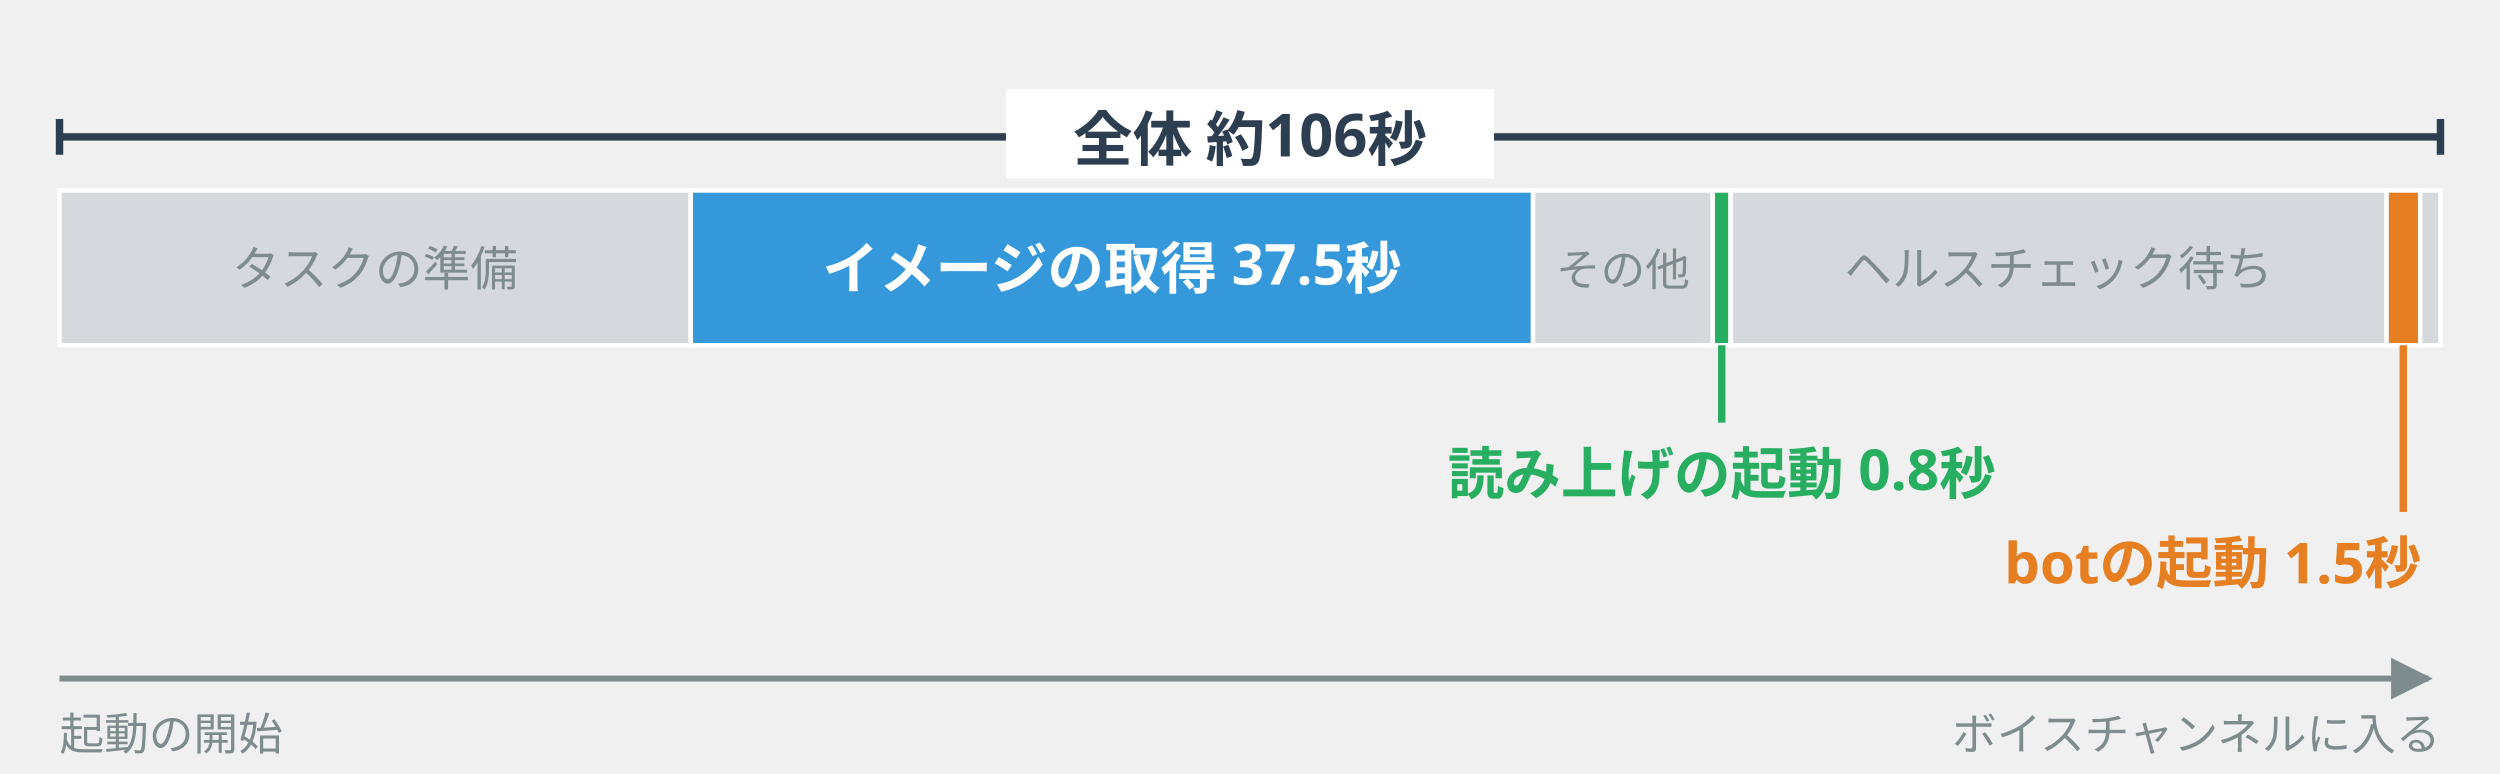
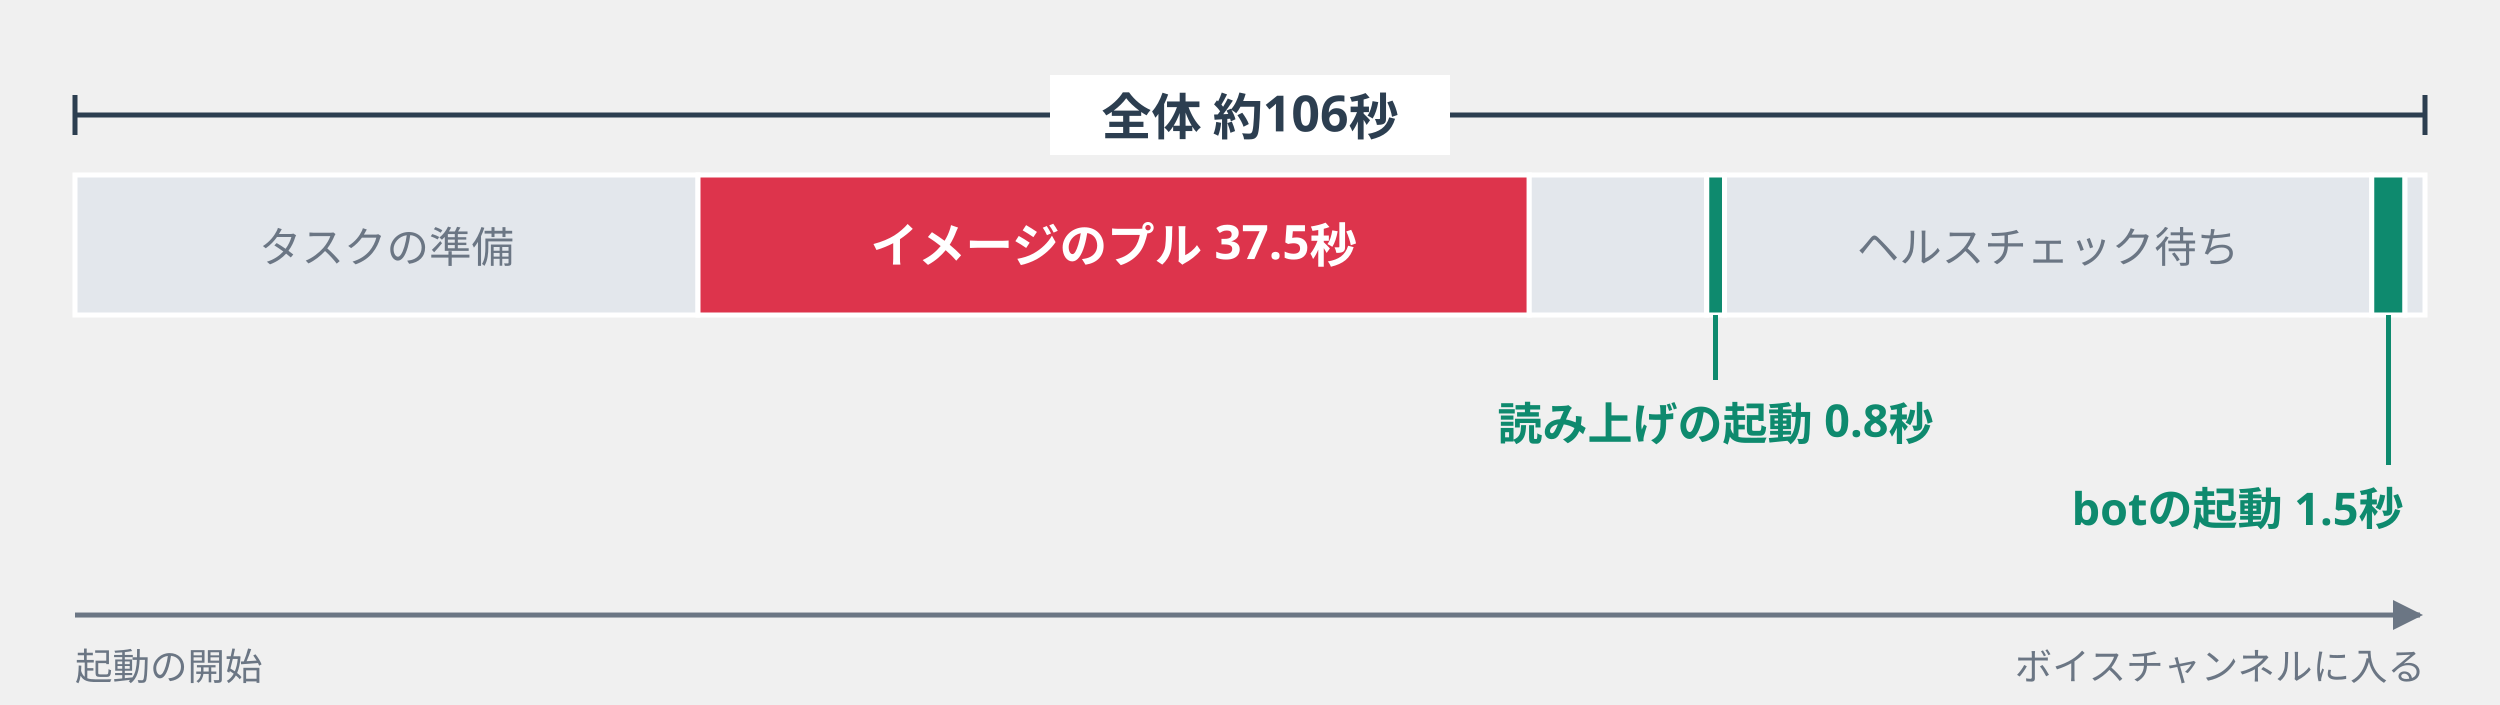
- <svg xmlns="http://www.w3.org/2000/svg" viewBox="0 0 840 260" font-family="'Noto Sans JP', 'Hiragino Sans', sans-serif">
+ <svg xmlns="http://www.w3.org/2000/svg" viewBox="0 0 1000 282" width="100%" font-family="'Noto Sans JP', 'Hiragino Sans', sans-serif">
  <defs>
-     <marker id="arr" viewBox="0 0 10 10" refX="9" refY="5" markerWidth="7" markerHeight="7" orient="auto">
+     <marker id="mInk" viewBox="0 0 10 10" refX="9" refY="5" markerWidth="6" markerHeight="6" orient="auto">
      <path d="M0,0 L10,5 L0,10 z" fill="#2c3e50" />
    </marker>
-     <marker id="arrb" viewBox="0 0 10 10" refX="9" refY="5" markerWidth="7" markerHeight="7" orient="auto">
-       <path d="M0,0 L10,5 L0,10 z" fill="#3498db" />
+     <marker id="mSub" viewBox="0 0 10 10" refX="9" refY="5" markerWidth="6" markerHeight="6" orient="auto">
+       <path d="M0,0 L10,5 L0,10 z" fill="#6b7684" />
    </marker>
-     <marker id="arrg" viewBox="0 0 10 10" refX="9" refY="5" markerWidth="7" markerHeight="7" orient="auto">
-       <path d="M0,0 L10,5 L0,10 z" fill="#27ae60" />
+     <marker id="mRed" viewBox="0 0 10 10" refX="9" refY="5" markerWidth="6" markerHeight="6" orient="auto">
+       <path d="M0,0 L10,5 L0,10 z" fill="#DD344C" />
    </marker>
-     <marker id="arrm" viewBox="0 0 10 10" refX="9" refY="5" markerWidth="7" markerHeight="7" orient="auto">
-       <path d="M0,0 L10,5 L0,10 z" fill="#7f8c8d" />
+     <marker id="mGreen" viewBox="0 0 10 10" refX="9" refY="5" markerWidth="6" markerHeight="6" orient="auto">
+       <path d="M0,0 L10,5 L0,10 z" fill="#0E8A6E" />
    </marker>
  </defs>
-   <path d="M20,40 L20,52 M20,46 L820,46 M820,40 L820,52" stroke="#2c3e50" stroke-width="2.5" fill="none" />
-   <rect x="338.0" y="30" width="164" height="30" fill="#fff" />
-   <text x="420.0" y="54.0" font-size="20" fill="#2c3e50" text-anchor="middle" font-weight="bold">全体 約106秒</text>
-   <rect x="20.0" y="64" width="212.1" height="52" fill="#d5d8dc" stroke="#fff" stroke-width="1.5" />
-   <text x="126.0" y="96.0" font-size="16" fill="#7f8c8d" text-anchor="middle">タスクの準備</text>
-   <rect x="232.1" y="64" width="283.0" height="52" fill="#3498db" stroke="#fff" stroke-width="1.5" />
-   <text x="373.6" y="97.0" font-size="19" fill="#fff" text-anchor="middle" font-weight="bold">イメージの取得 37.5秒</text>
-   <rect x="515.1" y="64" width="60.4" height="52" fill="#d5d8dc" stroke="#fff" stroke-width="1.5" />
-   <text x="545.3" y="96.0" font-size="15" fill="#7f8c8d" text-anchor="middle">その他</text>
-   <rect x="575.5" y="64" width="6.0" height="52" fill="#27ae60" stroke="#fff" stroke-width="1.5" />
-   <rect x="581.5" y="64" width="220.4" height="52" fill="#d5d8dc" stroke="#fff" stroke-width="1.5" />
-   <text x="691.7" y="96.0" font-size="16" fill="#7f8c8d" text-anchor="middle">ヘルスチェック待ち</text>
-   <rect x="801.9" y="64" width="11.3" height="52" fill="#e67e22" stroke="#fff" stroke-width="1.5" />
-   <rect x="813.2" y="64" width="6.8" height="52" fill="#d5d8dc" stroke="#fff" stroke-width="1.5" />
-   <path d="M578.5,116 L578.5,142" stroke="#27ae60" stroke-width="2.5" />
-   <text x="578.5" y="166.0" font-size="19" fill="#27ae60" text-anchor="middle" font-weight="bold">読み上げの起動 0.8秒</text>
-   <path d="M807.5,116 L807.5,172" stroke="#e67e22" stroke-width="2.5" />
-   <text x="813.5" y="196.0" font-size="19" fill="#e67e22" text-anchor="end" font-weight="bold">botの起動 1.5秒</text>
-   <path d="M20,228 L816,228" stroke="#7f8c8d" stroke-width="2" marker-end="url(#arrm)" />
-   <text x="20.0" y="252.0" font-size="15" fill="#7f8c8d" text-anchor="start">起動の開始</text>
-   <text x="820.0" y="252.0" font-size="15" fill="#7f8c8d" text-anchor="end">ボイスチャンネルに入る</text>
+   <path d="M30,38 L30,54 M30,46 L970,46 M970,38 L970,54" stroke="#2c3e50" stroke-width="2" fill="none" />
+   <rect x="420.0" y="30" width="160" height="32" fill="#fff" />
+   <text x="500.0" y="54.0" font-size="20" fill="#2c3e50" text-anchor="middle" font-weight="700">全体 約106秒</text>
+   <rect x="30.0" y="70" width="249.2" height="56" fill="#e3e7ec" stroke="#fff" stroke-width="2" />
+   <text x="154.6" y="105.0" font-size="17" fill="#6b7684" text-anchor="middle">タスクの準備</text>
+   <rect x="279.2" y="70" width="332.5" height="56" fill="#DD344C" stroke="#fff" stroke-width="2" />
+   <text x="445.5" y="105.0" font-size="19" fill="#fff" text-anchor="middle" font-weight="700">イメージのプル 37.5秒</text>
+   <rect x="611.7" y="70" width="70.9" height="56" fill="#e3e7ec" stroke="#fff" stroke-width="2" />
+   <rect x="682.7" y="70" width="7.1" height="56" fill="#0E8A6E" stroke="#fff" stroke-width="2" />
+   <rect x="689.8" y="70" width="258.9" height="56" fill="#e3e7ec" stroke="#fff" stroke-width="2" />
+   <text x="819.2" y="105.0" font-size="17" fill="#6b7684" text-anchor="middle">ヘルスチェック待ち</text>
+   <rect x="948.7" y="70" width="13.3" height="56" fill="#0E8A6E" stroke="#fff" stroke-width="2" />
+   <rect x="962.0" y="70" width="8.0" height="56" fill="#e3e7ec" stroke="#fff" stroke-width="2" />
+   <path d="M686.2,126 L686.2,152" stroke="#0E8A6E" stroke-width="2" />
+   <text x="686.2" y="176.0" font-size="18" fill="#0E8A6E" text-anchor="middle" font-weight="700">読み上げの起動 0.8秒</text>
+   <path d="M955.4,126 L955.4,186" stroke="#0E8A6E" stroke-width="2" />
+   <text x="961.4" y="210.0" font-size="18" fill="#0E8A6E" text-anchor="end" font-weight="700">botの起動 1.5秒</text>
+   <path d="M30,246 L968,246" stroke="#6b7684" stroke-width="2" fill="none" stroke-linejoin="round" marker-end="url(#mSub)" />
+   <text x="30.0" y="272.0" font-size="15" fill="#6b7684" text-anchor="start">起動の開始</text>
+   <text x="970.0" y="272.0" font-size="15" fill="#6b7684" text-anchor="end">ボイスチャンネルに入る</text>
</svg>
